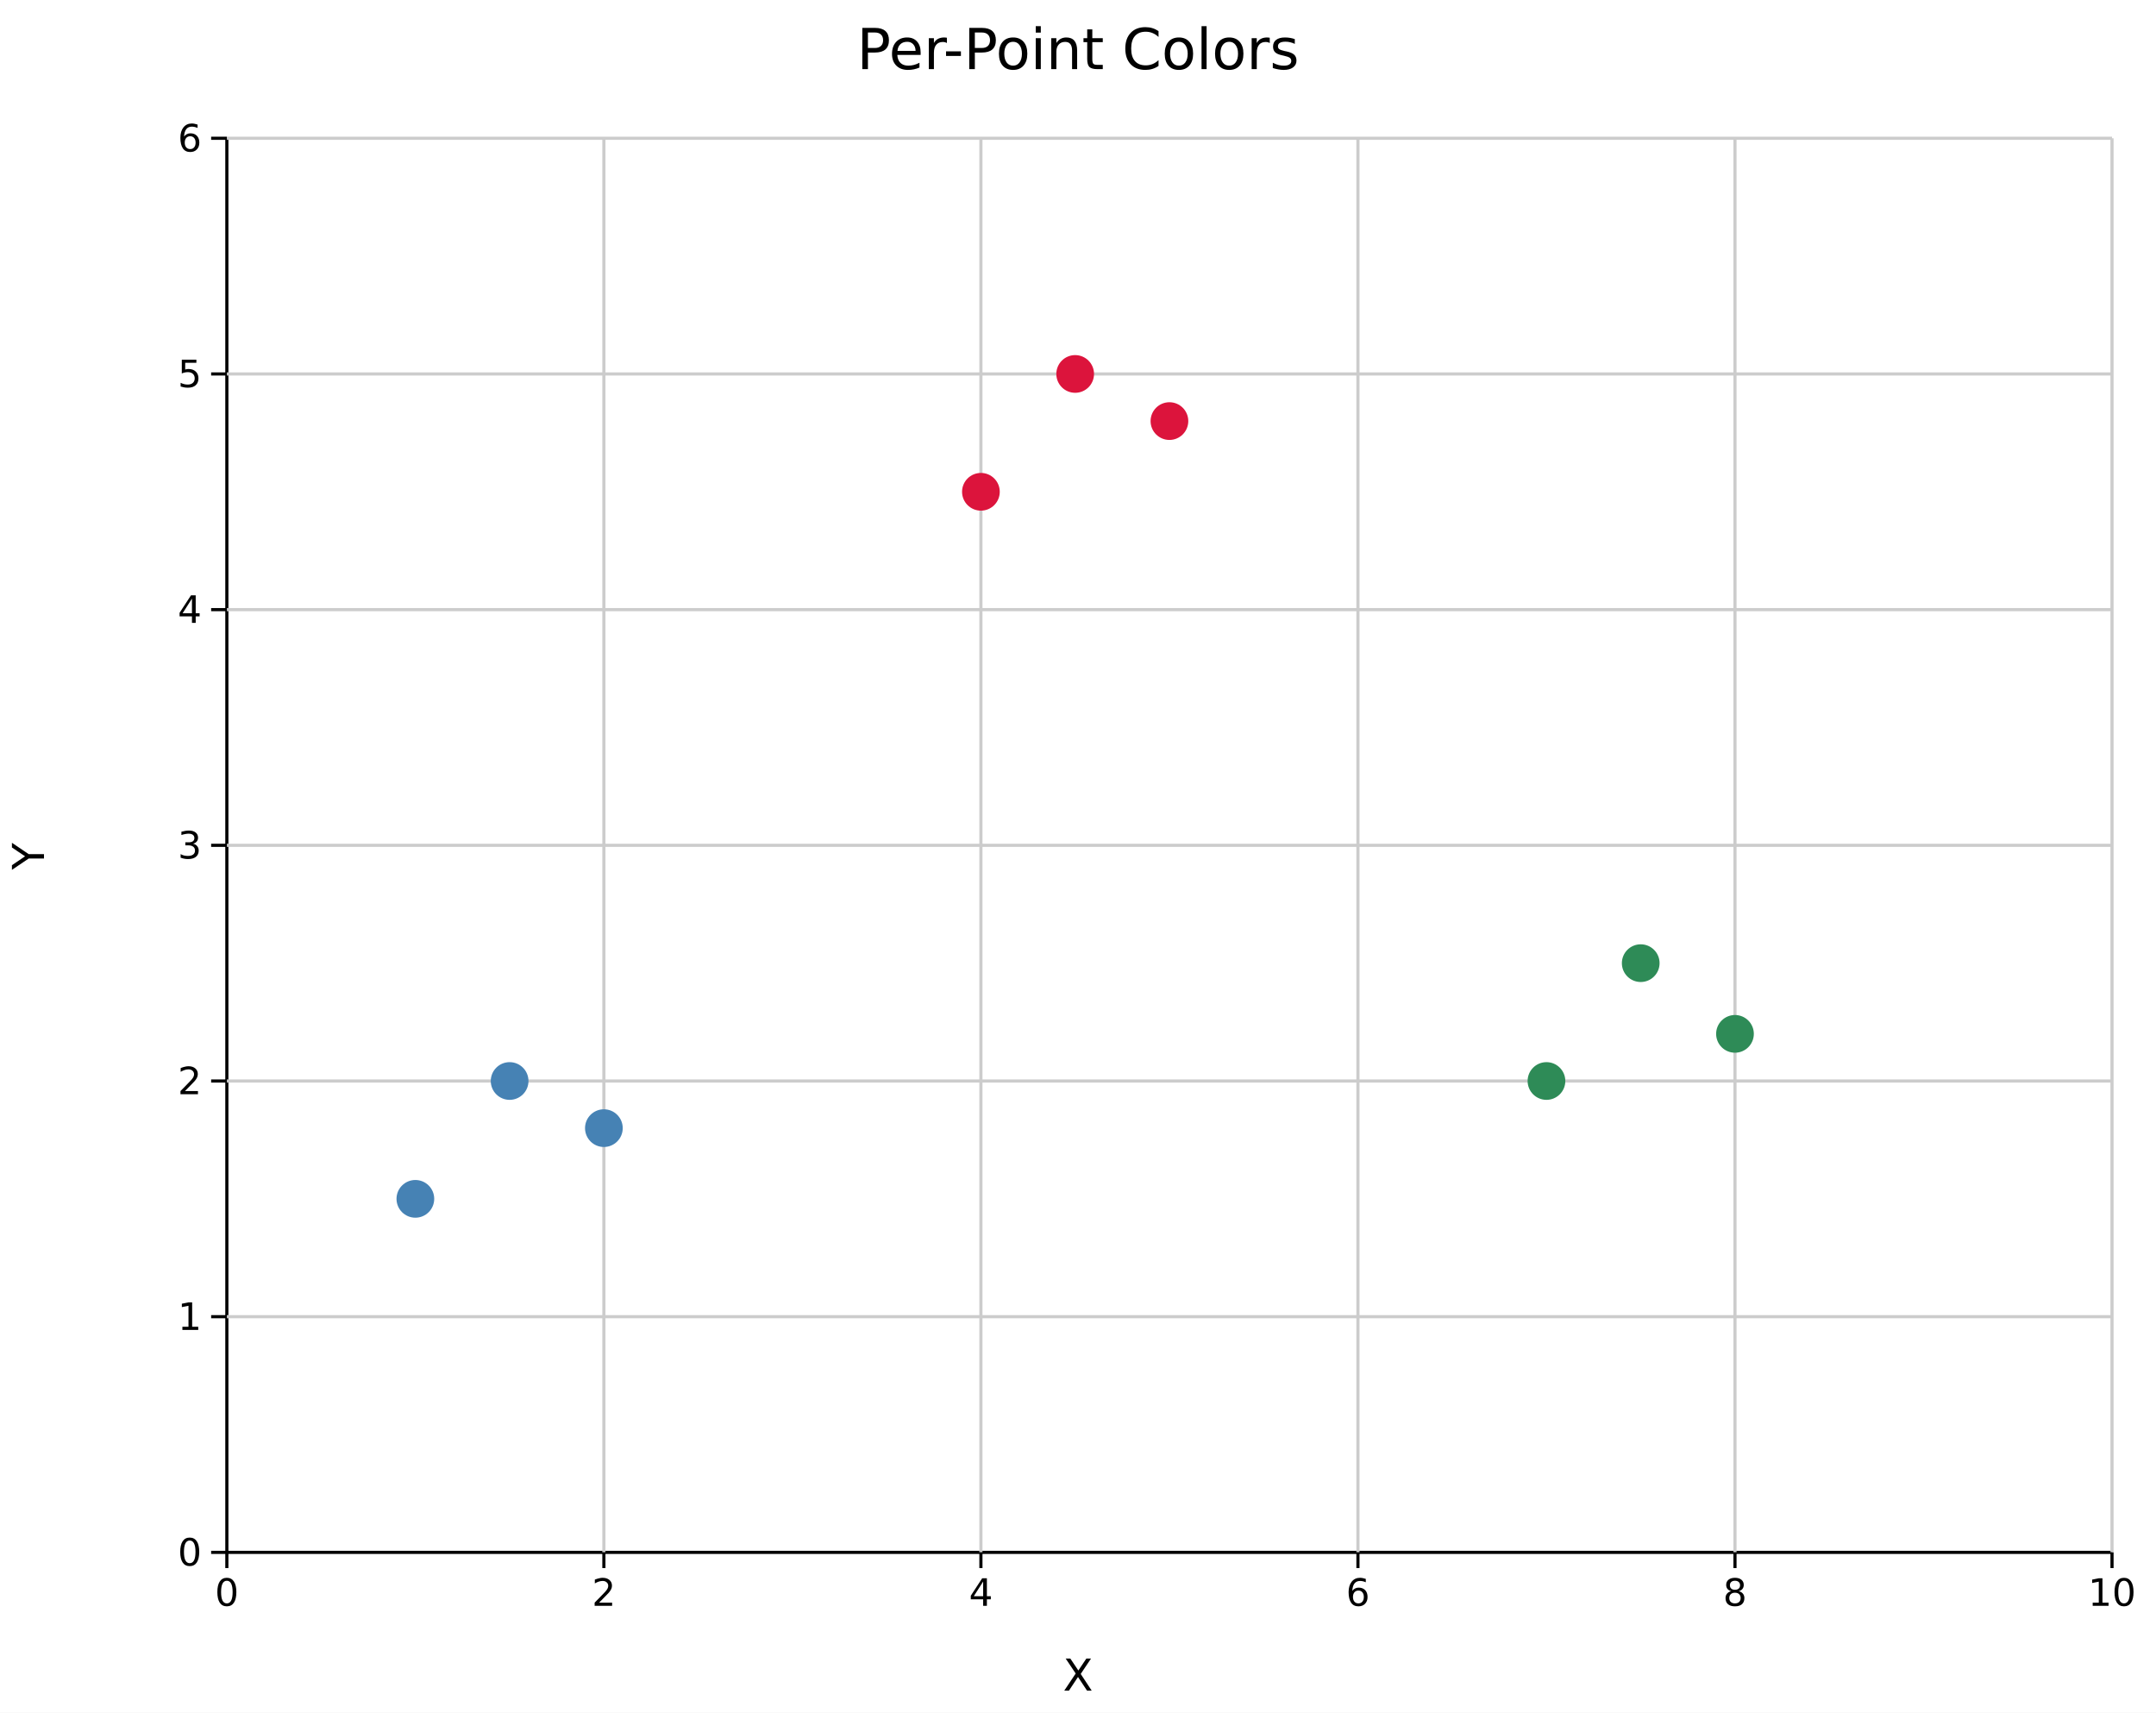
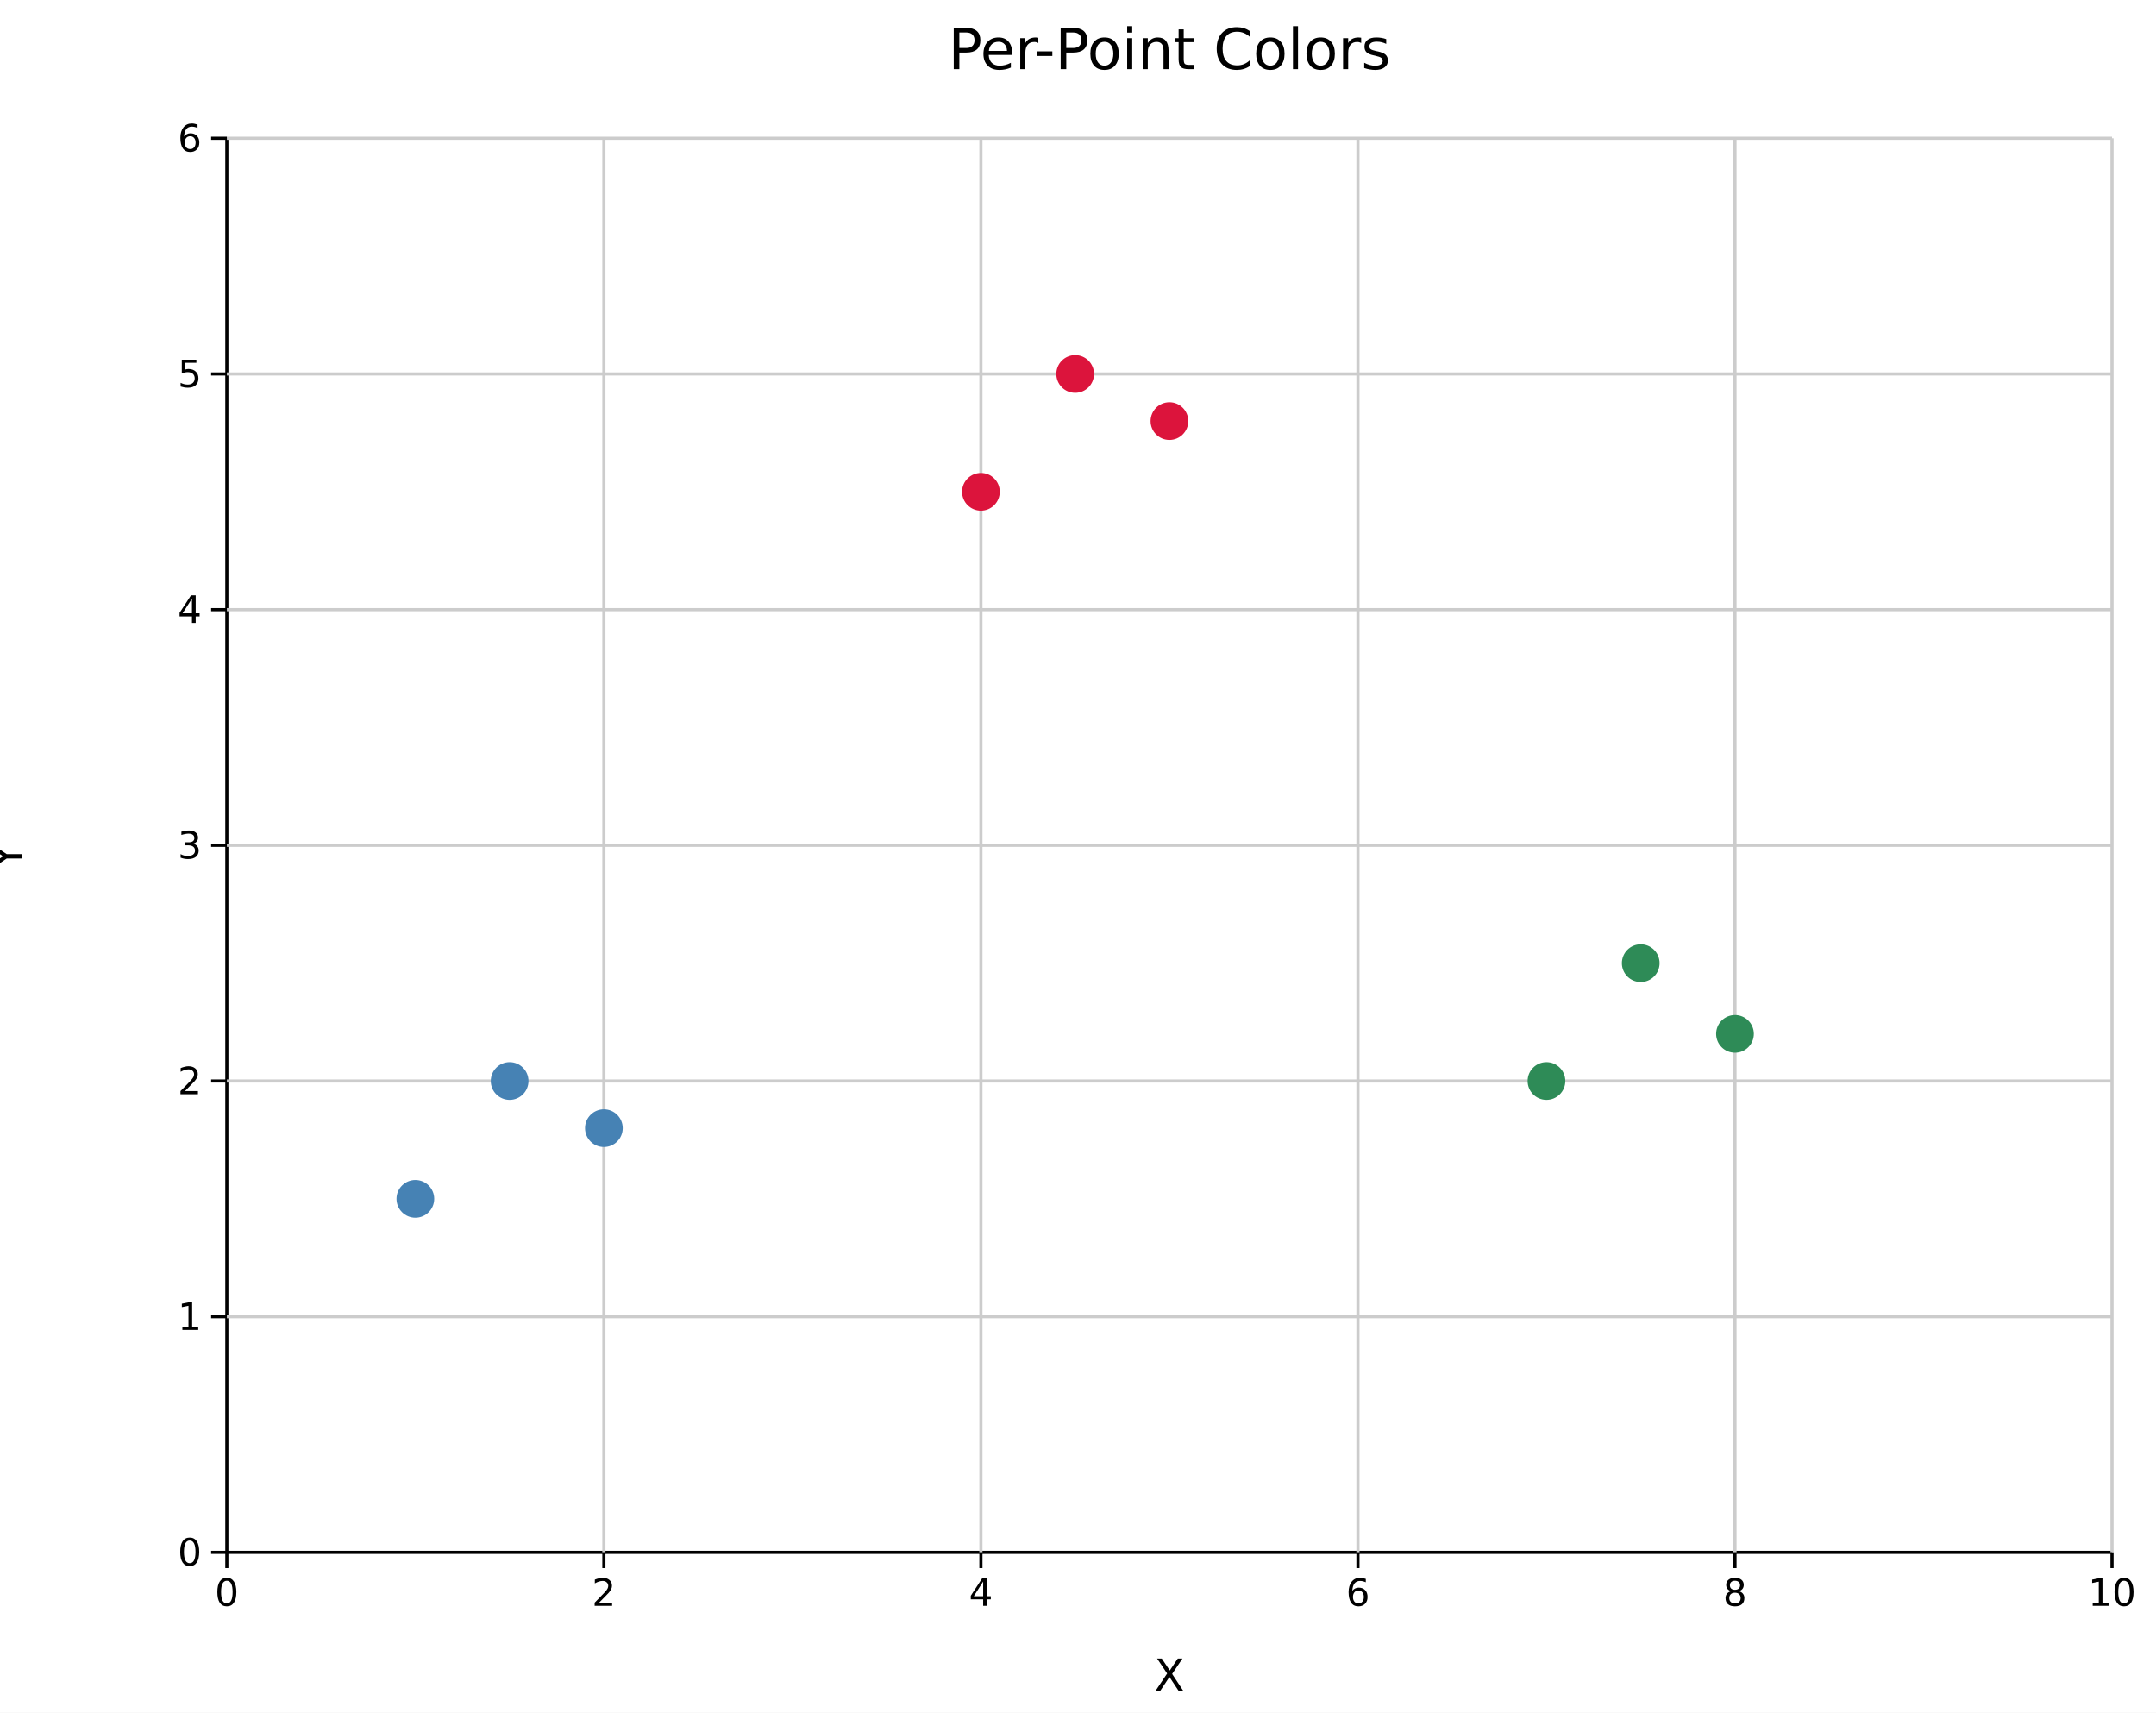
<svg xmlns="http://www.w3.org/2000/svg" width="686.2" height="545" font-family="DejaVu Sans, Liberation Sans, Arial, sans-serif" fill="black">
  <rect width="100%" height="100%" fill="white" />
-   <line x1="72.2" y1="494" x2="672.2" y2="494" stroke="black" stroke-width="1" />
-   <line x1="72.2" y1="44" x2="72.2" y2="494" stroke="black" stroke-width="1" />
-   <line x1="192.2" y1="44" x2="192.2" y2="494" stroke="#ccc" stroke-width="1" />
-   <line x1="312.2" y1="44" x2="312.2" y2="494" stroke="#ccc" stroke-width="1" />
-   <line x1="432.2" y1="44" x2="432.2" y2="494" stroke="#ccc" stroke-width="1" />
-   <line x1="552.2" y1="44" x2="552.2" y2="494" stroke="#ccc" stroke-width="1" />
-   <line x1="672.2" y1="44" x2="672.2" y2="494" stroke="#ccc" stroke-width="1" />
-   <line x1="72.2" y1="419" x2="672.2" y2="419" stroke="#ccc" stroke-width="1" />
-   <line x1="72.2" y1="344" x2="672.2" y2="344" stroke="#ccc" stroke-width="1" />
-   <line x1="72.2" y1="269" x2="672.2" y2="269" stroke="#ccc" stroke-width="1" />
-   <line x1="72.2" y1="194" x2="672.2" y2="194" stroke="#ccc" stroke-width="1" />
-   <line x1="72.2" y1="119" x2="672.2" y2="119" stroke="#ccc" stroke-width="1" />
-   <line x1="72.2" y1="44" x2="672.2" y2="44" stroke="#ccc" stroke-width="1" />
-   <line x1="72.2" y1="494" x2="72.2" y2="499" stroke="black" stroke-width="1" />
+   <line x1="72.2" y1="494" x2="672.2" y2="494" stroke="#000000" stroke-width="1" />
+   <line x1="72.2" y1="44" x2="72.2" y2="494" stroke="#000000" stroke-width="1" />
+   <line x1="192.2" y1="44" x2="192.2" y2="494" stroke="#cccccc" stroke-width="1" />
+   <line x1="312.2" y1="44" x2="312.2" y2="494" stroke="#cccccc" stroke-width="1" />
+   <line x1="432.2" y1="44" x2="432.2" y2="494" stroke="#cccccc" stroke-width="1" />
+   <line x1="552.2" y1="44" x2="552.2" y2="494" stroke="#cccccc" stroke-width="1" />
+   <line x1="672.2" y1="44" x2="672.2" y2="494" stroke="#cccccc" stroke-width="1" />
+   <line x1="72.2" y1="419" x2="672.2" y2="419" stroke="#cccccc" stroke-width="1" />
+   <line x1="72.2" y1="344" x2="672.2" y2="344" stroke="#cccccc" stroke-width="1" />
+   <line x1="72.2" y1="269" x2="672.2" y2="269" stroke="#cccccc" stroke-width="1" />
+   <line x1="72.2" y1="194" x2="672.2" y2="194" stroke="#cccccc" stroke-width="1" />
+   <line x1="72.2" y1="119" x2="672.2" y2="119" stroke="#cccccc" stroke-width="1" />
+   <line x1="72.2" y1="44" x2="672.2" y2="44" stroke="#cccccc" stroke-width="1" />
+   <line x1="72.2" y1="494" x2="72.2" y2="499" stroke="#000000" stroke-width="1" />
  <text x="72.2" y="511" font-size="12" text-anchor="middle">0</text>
-   <line x1="192.2" y1="494" x2="192.2" y2="499" stroke="black" stroke-width="1" />
+   <line x1="192.2" y1="494" x2="192.2" y2="499" stroke="#000000" stroke-width="1" />
  <text x="192.2" y="511" font-size="12" text-anchor="middle">2</text>
-   <line x1="312.2" y1="494" x2="312.2" y2="499" stroke="black" stroke-width="1" />
+   <line x1="312.2" y1="494" x2="312.2" y2="499" stroke="#000000" stroke-width="1" />
  <text x="312.2" y="511" font-size="12" text-anchor="middle">4</text>
-   <line x1="432.2" y1="494" x2="432.2" y2="499" stroke="black" stroke-width="1" />
+   <line x1="432.2" y1="494" x2="432.2" y2="499" stroke="#000000" stroke-width="1" />
  <text x="432.2" y="511" font-size="12" text-anchor="middle">6</text>
-   <line x1="552.2" y1="494" x2="552.2" y2="499" stroke="black" stroke-width="1" />
+   <line x1="552.2" y1="494" x2="552.2" y2="499" stroke="#000000" stroke-width="1" />
  <text x="552.2" y="511" font-size="12" text-anchor="middle">8</text>
-   <line x1="672.2" y1="494" x2="672.2" y2="499" stroke="black" stroke-width="1" />
+   <line x1="672.2" y1="494" x2="672.2" y2="499" stroke="#000000" stroke-width="1" />
  <text x="672.2" y="511" font-size="12" text-anchor="middle">10</text>
-   <line x1="67.2" y1="494" x2="72.2" y2="494" stroke="black" stroke-width="1" />
+   <line x1="67.2" y1="494" x2="72.2" y2="494" stroke="#000000" stroke-width="1" />
  <text x="64.2" y="498.2" font-size="12" text-anchor="end">0</text>
-   <line x1="67.2" y1="419" x2="72.2" y2="419" stroke="black" stroke-width="1" />
+   <line x1="67.2" y1="419" x2="72.2" y2="419" stroke="#000000" stroke-width="1" />
  <text x="64.2" y="423.2" font-size="12" text-anchor="end">1</text>
-   <line x1="67.2" y1="344" x2="72.2" y2="344" stroke="black" stroke-width="1" />
+   <line x1="67.2" y1="344" x2="72.2" y2="344" stroke="#000000" stroke-width="1" />
  <text x="64.2" y="348.2" font-size="12" text-anchor="end">2</text>
-   <line x1="67.2" y1="269" x2="72.2" y2="269" stroke="black" stroke-width="1" />
+   <line x1="67.2" y1="269" x2="72.2" y2="269" stroke="#000000" stroke-width="1" />
  <text x="64.2" y="273.2" font-size="12" text-anchor="end">3</text>
-   <line x1="67.2" y1="194" x2="72.2" y2="194" stroke="black" stroke-width="1" />
+   <line x1="67.2" y1="194" x2="72.2" y2="194" stroke="#000000" stroke-width="1" />
  <text x="64.2" y="198.2" font-size="12" text-anchor="end">4</text>
-   <line x1="67.2" y1="119" x2="72.2" y2="119" stroke="black" stroke-width="1" />
+   <line x1="67.2" y1="119" x2="72.2" y2="119" stroke="#000000" stroke-width="1" />
  <text x="64.2" y="123.2" font-size="12" text-anchor="end">5</text>
-   <line x1="67.2" y1="44" x2="72.2" y2="44" stroke="black" stroke-width="1" />
+   <line x1="67.2" y1="44" x2="72.2" y2="44" stroke="#000000" stroke-width="1" />
  <text x="64.2" y="48.2" font-size="12" text-anchor="end">6</text>
-   <text x="343.1" y="538" font-size="14" text-anchor="middle">X</text>
-   <text x="14" y="272.5" font-size="14" text-anchor="middle" transform="rotate(-90,14,272.5)">Y</text>
-   <text x="343.1" y="22" font-size="18" text-anchor="middle">Per-Point Colors</text>
-   <circle cx="132.2" cy="381.5" r="6" fill="steelblue" />
-   <circle cx="162.2" cy="344" r="6" fill="steelblue" />
-   <circle cx="192.2" cy="359" r="6" fill="steelblue" />
-   <circle cx="312.2" cy="156.5" r="6" fill="crimson" />
-   <circle cx="342.2" cy="119" r="6" fill="crimson" />
-   <circle cx="372.2" cy="134" r="6" fill="crimson" />
+   <text x="372.2" y="538" font-size="14" text-anchor="middle">X</text>
+   <text x="7" y="272.5" font-size="14" text-anchor="middle" transform="rotate(-90,7,272.5)">Y</text>
+   <text x="372.2" y="22" font-size="18" text-anchor="middle">Per-Point Colors</text>
+   <circle cx="132.2" cy="381.5" r="6" fill="#4682b4" />
+   <circle cx="162.2" cy="344" r="6" fill="#4682b4" />
+   <circle cx="192.2" cy="359" r="6" fill="#4682b4" />
+   <circle cx="312.2" cy="156.5" r="6" fill="#dc143c" />
+   <circle cx="342.2" cy="119" r="6" fill="#dc143c" />
+   <circle cx="372.2" cy="134" r="6" fill="#dc143c" />
  <circle cx="492.2" cy="344" r="6" fill="seagreen" />
  <circle cx="522.2" cy="306.5" r="6" fill="seagreen" />
  <circle cx="552.2" cy="329" r="6" fill="seagreen" />
</svg>
